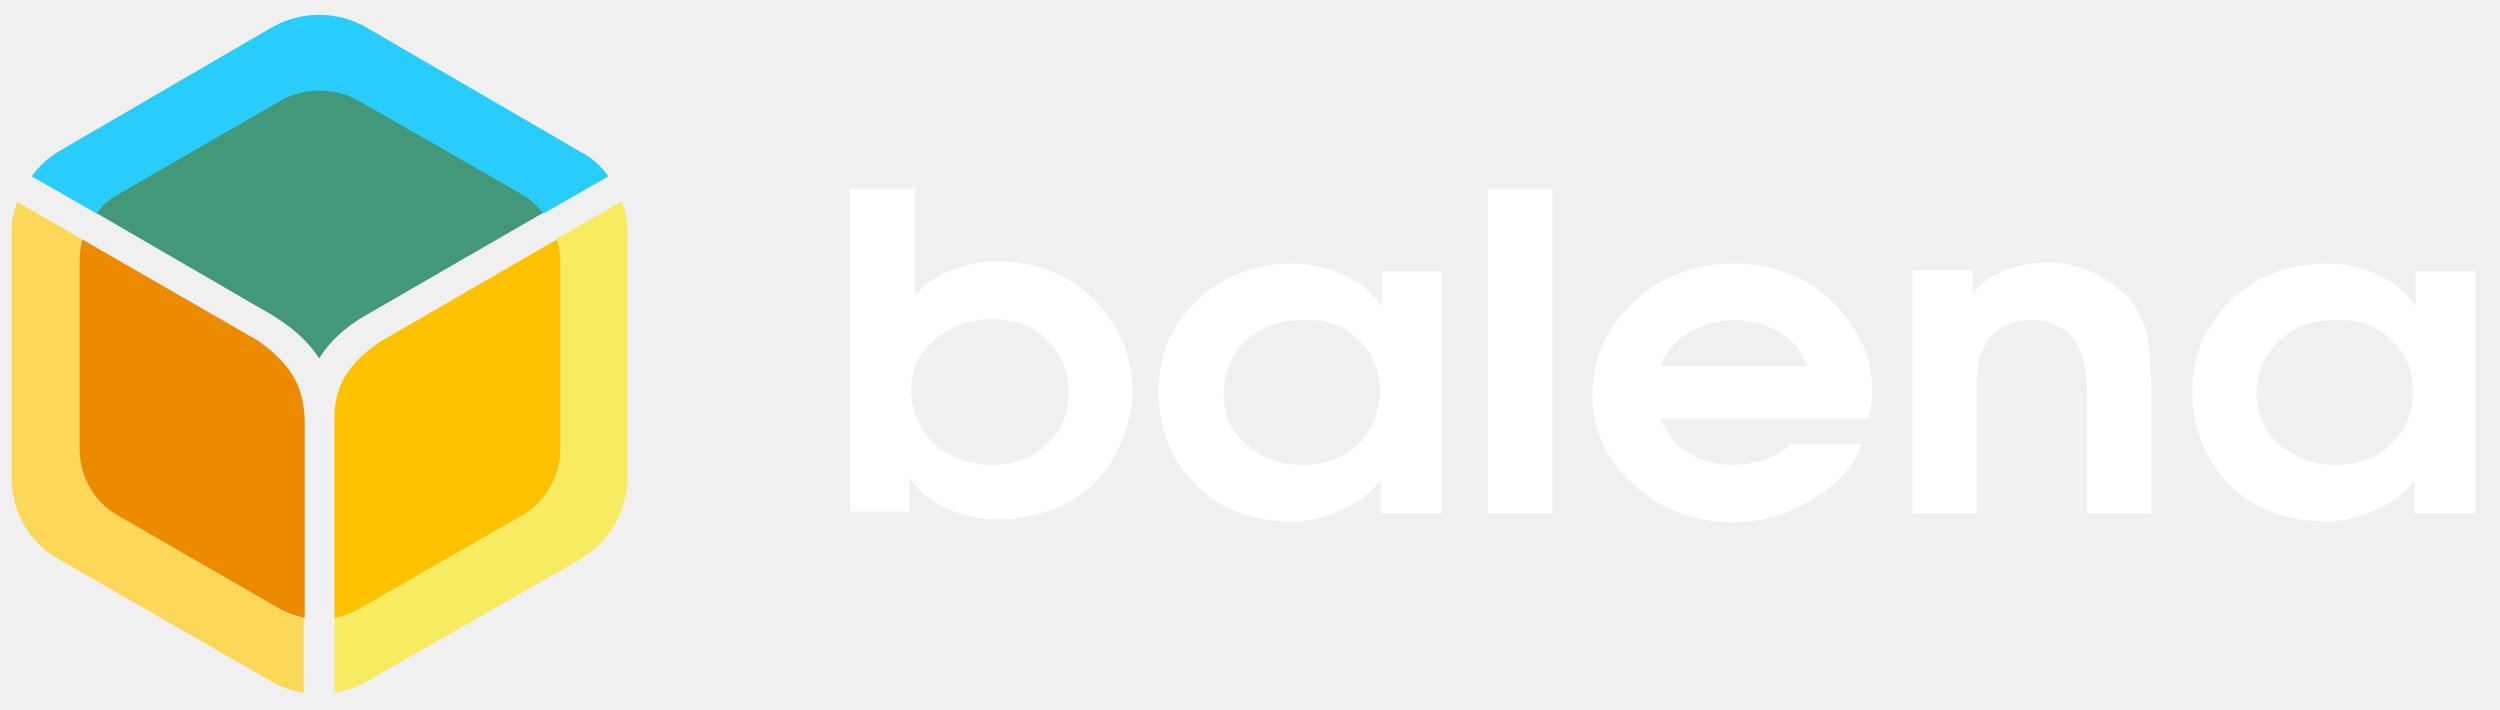
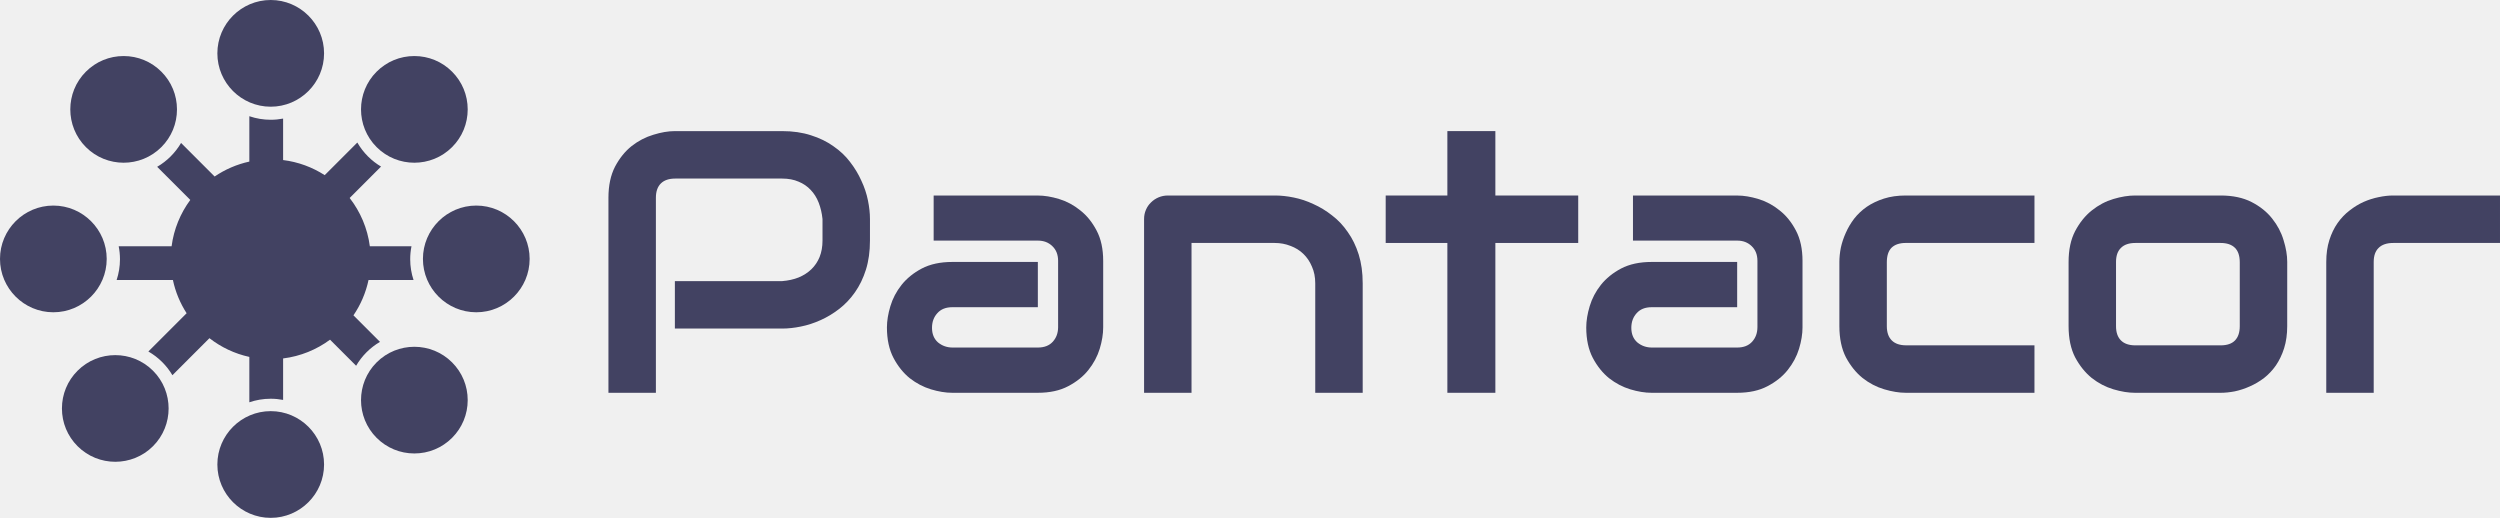
- <svg xmlns="http://www.w3.org/2000/svg" version="1.1" x="0px" y="0px" viewBox="0 0 260.9 74" style="enable-background:new 0 0 260.9 74;" xml:space="preserve">
-   <style type="text/css">
- 	.st0{display:none;}
- 	.st1{display:inline;}
- 	.st2{fill:#FFFFFF;}
- 	.st3{fill:#FFC100;}
- 	.st4{fill:#F6EB61;}
- 	.st5{fill:#439879;}
- 	.st6{fill:#28CDFB;}
- 	.st7{fill:#FDD757;}
- 	.st8{fill:#EC8B00;}
- </style>
-   <g id="Ebene_1">
-     <g>
-       <path class="st2" d="M88.8,19.7h6.7v11.1h0.1c0.7-1,1.7-1.7,2.9-2.3c1.2-0.5,2.5-0.9,3.8-1.1c0.3,0,0.7-0.1,1-0.1    c0.3,0,0.6,0,0.9,0c4.1,0,7.5,1.4,10.1,4.1c2.6,2.7,3.9,5.9,3.9,9.4c0,0.5,0,1.1-0.1,1.6c-0.1,0.6-0.2,1.1-0.4,1.7    c-0.3,1.1-0.7,2.2-1.2,3.2c-0.5,1-1.2,2-1.9,2.7c-1.2,1.4-2.8,2.4-4.6,3.1c-1.8,0.7-3.7,1.1-5.6,1.1c-1.9,0-3.7-0.3-5.3-1    c-1.6-0.7-3-1.7-4.1-3.2l-0.1,0v3.4h-6.2V19.7z M97.6,35.4c-1.7,1.4-2.5,3.1-2.5,5.2c0,2.2,0.8,4.1,2.3,5.6    c1.5,1.5,3.6,2.3,6.1,2.3c2.4,0,4.3-0.7,5.8-2.2c1.5-1.4,2.2-3.2,2.2-5.4c0-2.1-0.7-3.9-2.2-5.4c-1.5-1.5-3.4-2.2-5.8-2.2    C101.2,33.3,99.3,34,97.6,35.4z" />
-       <path class="st2" d="M150.3,53.6h-6.2v-3.4h-0.1c-0.8,1.1-1.9,2-3.3,2.7c-1.4,0.7-2.8,1.2-4.3,1.4c-0.3,0-0.6,0.1-0.9,0.1    c-0.3,0-0.6,0-0.9,0c-2.2,0-4.1-0.4-5.8-1.1c-1.7-0.7-3.2-1.8-4.4-3.1c-1.1-1.2-2-2.6-2.6-4.2c-0.6-1.6-0.9-3.3-0.9-5    c0-1.8,0.3-3.4,0.8-4.9c0.6-1.5,1.5-2.9,2.7-4.2c1.4-1.5,3-2.6,4.7-3.3c1.7-0.7,3.6-1.1,5.7-1.1c1.9,0,3.7,0.4,5.3,1.1    c1.6,0.7,3,1.8,4.1,3.3v-3.6h6.2V53.6z M144,40.8c0-2.1-0.7-3.9-2.2-5.3c-1.5-1.5-3.4-2.2-5.8-2.1c-2.5,0-4.5,0.7-6,2.2    c-1.6,1.5-2.3,3.4-2.3,5.6c0,2.1,0.8,3.8,2.4,5.2c1.6,1.4,3.6,2.1,5.8,2.1c2.4,0,4.4-0.7,5.9-2.2C143.2,44.9,144,43,144,40.8    L144,40.8z" />
-       <path class="st2" d="M155.3,19.7h6.7v33.9h-6.7V19.7z" />
-       <path class="st2" d="M173.3,43.6c0.5,1.5,1.4,2.7,2.8,3.6c1.4,0.9,2.9,1.3,4.6,1.3c1.3,0,2.5-0.2,3.6-0.6c1.1-0.4,2-0.9,2.6-1.6    l7.4,0c-0.8,2.3-2.5,4.2-5.1,5.8c-2.6,1.6-5.3,2.4-8.3,2.4c-4.1,0-7.5-1.3-10.4-3.9c-2.9-2.6-4.3-5.7-4.3-9.4c0-3.8,1.4-7,4.3-9.7    c2.9-2.7,6.4-4,10.5-4c4,0,7.4,1.3,10.2,4c2.8,2.7,4.2,5.8,4.2,9.3c0,0.4,0,0.8-0.1,1.2c-0.1,0.4-0.1,0.8-0.2,1.1    c0,0.1-0.1,0.2-0.1,0.3c0,0.1,0,0.2,0,0.3H173.3z M188.6,38.2c-0.5-1.5-1.5-2.7-2.9-3.5c-1.4-0.9-3-1.3-4.7-1.3    c-0.1,0-0.1,0-0.2,0c-0.1,0-0.1,0-0.2,0c-1.6,0.1-3.1,0.6-4.5,1.4c-1.4,0.9-2.4,2-2.8,3.4H188.6z" />
-       <path class="st2" d="M199.7,28.2h6.2v2.3h0.1c0.8-0.9,1.8-1.7,3-2.2c1.3-0.5,2.6-0.8,4-0.9c0.1,0,0.2,0,0.3,0c0.1,0,0.2,0,0.3,0    c0.1,0,0.3,0,0.4,0c0.1,0,0.3,0,0.4,0c1.3,0.1,2.6,0.4,3.9,1c1.3,0.5,2.3,1.3,3.3,2.2c0.1,0.1,0.3,0.2,0.4,0.3    c0.1,0.1,0.2,0.2,0.3,0.4c1.1,1.4,1.7,2.8,1.9,4.4s0.3,3.1,0.3,4.8v13.1h-6.7v-12c0-0.4,0-0.8,0-1.2c0-0.4,0-0.9-0.1-1.3    c-0.1-0.7-0.2-1.3-0.4-1.9c-0.2-0.6-0.4-1.2-0.8-1.7c-0.4-0.6-1-1.1-1.8-1.5c-0.8-0.4-1.5-0.6-2.3-0.6c0,0-0.1,0-0.1,0    c-0.1,0-0.1,0-0.2,0c-0.1,0-0.2,0-0.3,0c-0.1,0-0.2,0-0.4,0c-0.8,0.1-1.5,0.3-2.3,0.7c-0.7,0.4-1.3,0.9-1.7,1.5    c-0.3,0.5-0.6,1.1-0.8,1.7c-0.2,0.7-0.3,1.3-0.3,2c0,0.4,0,0.8,0,1.2c0,0.4,0,0.8,0,1.1c0,0.1,0,0.2,0,0.3c0,0.1,0,0.1,0,0.2v11.5    h-6.7V28.2z" />
-       <path class="st2" d="M258.2,53.6H252v-3.4h-0.1c-0.8,1.1-1.9,2-3.3,2.7c-1.4,0.7-2.8,1.2-4.3,1.4c-0.3,0-0.6,0.1-0.9,0.1    c-0.3,0-0.6,0-0.9,0c-2.2,0-4.1-0.4-5.8-1.1c-1.7-0.7-3.2-1.8-4.4-3.1c-1.1-1.2-2-2.6-2.6-4.2c-0.6-1.6-0.9-3.3-0.9-5    c0-1.8,0.3-3.4,0.8-4.9c0.6-1.5,1.5-2.9,2.7-4.2c1.4-1.5,3-2.6,4.7-3.3c1.7-0.7,3.6-1.1,5.7-1.1c1.9,0,3.7,0.4,5.3,1.1    c1.6,0.7,3,1.8,4.1,3.3v-3.6h6.2V53.6z M251.8,40.8c0-2.1-0.7-3.9-2.2-5.3c-1.5-1.5-3.4-2.2-5.8-2.1c-2.5,0-4.5,0.7-6,2.2    c-1.6,1.5-2.3,3.4-2.3,5.6c0,2.1,0.8,3.8,2.4,5.2c1.6,1.4,3.6,2.1,5.8,2.1c2.4,0,4.4-0.7,5.9-2.2C251.1,44.9,251.8,43,251.8,40.8    L251.8,40.8z" />
-     </g>
-     <g>
-       <path class="st3" d="M34.9,43.9v20.6c0.9-0.2,1.7-0.4,2.5-0.9l17.1-9.8c2.5-1.4,4-4.1,4-7V27.3c0-0.8-0.1-1.6-0.4-2.3L39.6,35.7    C35.7,38.4,34.9,40.9,34.9,43.9z" />
-       <path class="st4" d="M64.9,21l-6.8,3.9c0.2,0.7,0.4,1.5,0.4,2.3v19.6c0,2.9-1.6,5.6-4,7l-17.1,9.8c-0.8,0.4-1.6,0.7-2.5,0.9v7.8    c1.2-0.2,2.4-0.6,3.4-1.2l22.2-12.7c3.1-1.8,5-5.1,5-8.7V24.3C65.5,23.2,65.3,22.1,64.9,21z" />
-       <path class="st5" d="M33.3,37.4c1-1.6,2.5-3.1,4.7-4.4l18.7-10.8c-0.6-0.8-1.4-1.5-2.2-2l-17.1-9.8c-2.5-1.4-5.6-1.4-8.1,0    l-17,9.8c-0.9,0.5-1.6,1.2-2.3,2L28.6,33C30.8,34.4,32.3,35.8,33.3,37.4z" />
-       <path class="st6" d="M12.3,20.3l17-9.8c2.5-1.4,5.6-1.4,8.1,0l17.1,9.8c0.9,0.5,1.6,1.2,2.2,2l6.8-3.9c-0.8-1.1-1.8-2-3-2.6    L38.3,2.9c-3.1-1.8-6.9-1.8-10,0L6.3,15.7c-1.2,0.7-2.2,1.6-3,2.7l6.8,3.9C10.6,21.5,11.4,20.8,12.3,20.3z" />
-       <path class="st7" d="M29.3,63.6l-17-9.8c-2.5-1.4-4-4.1-4-7V27.2c0-0.8,0.1-1.5,0.3-2.2l-6.8-3.9c-0.4,1.1-0.6,2.1-0.6,3.2v25.5    c0,3.6,1.9,6.9,5,8.6l22.1,12.7c1,0.6,2.2,1,3.4,1.2v-7.8C30.9,64.4,30.1,64.1,29.3,63.6z" />
-       <path class="st8" d="M27,35.6L8.6,25c-0.2,0.7-0.3,1.5-0.3,2.2v19.6c0,2.9,1.5,5.6,4,7l17,9.8c0.8,0.4,1.6,0.7,2.5,0.9V43.9    C31.7,40.9,30.9,38.4,27,35.6z" />
+ <svg xmlns="http://www.w3.org/2000/svg" width="239.401mm" height="49.589mm" viewBox="0 0 848.273 175.708" id="svg2" version="1.1">
+   <defs id="defs4" />
+   <g id="layer1" transform="translate(-84.4214,-372.6209)">
+     <g id="g4815" transform="matrix(2.797061,0,0,2.797061,-151.7104,-985.3813)">
+       <g aria-label="Pantacor" style="font-style:normal;font-weight:normal;line-height:0%;font-family:sans-serif;letter-spacing:0px;word-spacing:0px;fill:#424262;fill-opacity:1;stroke:none;stroke-width:1px;stroke-linecap:butt;stroke-linejoin:miter;stroke-opacity:1" id="text3336">
+         <path d="m 189.955,514.696 q 0,1.97 -0.487,3.52 -0.487,1.55 -1.328,2.745 -0.819,1.173 -1.904,2.015 -1.085,0.841 -2.28,1.373 -1.173,0.531 -2.391,0.775 -1.195,0.244 -2.258,0.244 h -13.017 v -5.756 h 13.017 q 1.107,-0.089 1.992,-0.443 0.908,-0.376 1.55,-0.996 0.642,-0.62 0.996,-1.483 0.354,-0.886 0.354,-1.992 v -2.612 q -0.111,-1.085 -0.465,-1.992 -0.354,-0.908 -0.974,-1.55 -0.598,-0.642 -1.461,-0.996 -0.863,-0.376 -1.992,-0.376 h -12.973 q -1.151,0 -1.749,0.598 -0.598,0.598 -0.598,1.727 v 23.666 h -5.756 v -23.666 q 0,-2.214 0.797,-3.764 0.819,-1.55 2.015,-2.502 1.218,-0.952 2.634,-1.373 1.417,-0.443 2.612,-0.443 h 13.017 q 1.948,0 3.498,0.509 1.55,0.487 2.723,1.328 1.195,0.819 2.015,1.904 0.841,1.085 1.373,2.28 0.553,1.173 0.797,2.391 0.244,1.195 0.244,2.258 z" style="font-style:normal;font-variant:normal;font-weight:normal;font-stretch:normal;font-size:45.339px;line-height:1.25;font-family:Audiowide;-inkscape-font-specification:Audiowide;fill:#424262;fill-opacity:1" id="path2129" />
+         <path d="m 218.248,525.234 q 0,1.195 -0.421,2.59 -0.421,1.373 -1.373,2.568 -0.93,1.173 -2.457,1.97 -1.505,0.797 -3.675,0.797 h -10.383 q -1.195,0 -2.59,-0.421 -1.373,-0.421 -2.568,-1.35 -1.173,-0.952 -1.97,-2.457 -0.797,-1.528 -0.797,-3.697 0,-1.195 0.421,-2.59 0.421,-1.395 1.35,-2.568 0.952,-1.195 2.457,-1.992 1.528,-0.797 3.697,-0.797 h 10.383 v 5.49 h -10.383 q -1.173,0 -1.815,0.731 -0.642,0.708 -0.642,1.771 0,1.129 0.731,1.771 0.753,0.62 1.771,0.62 h 10.339 q 1.173,0 1.815,-0.708 0.642,-0.708 0.642,-1.771 v -8.036 q 0,-1.129 -0.708,-1.793 -0.686,-0.664 -1.749,-0.664 h -12.641 v -5.468 h 12.641 q 1.195,0 2.568,0.421 1.395,0.421 2.568,1.373 1.195,0.93 1.992,2.457 0.797,1.505 0.797,3.675 z" style="font-style:normal;font-variant:normal;font-weight:normal;font-stretch:normal;font-size:45.339px;line-height:1.25;font-family:Audiowide;-inkscape-font-specification:Audiowide;fill:#424262;fill-opacity:1" id="path2131" />
+         <path d="m 249.729,533.159 h -5.756 v -13.283 q 0,-1.129 -0.398,-2.015 -0.376,-0.908 -1.04,-1.55 -0.664,-0.642 -1.572,-0.974 -0.886,-0.354 -1.926,-0.354 h -10.073 v 18.175 h -5.756 v -21.076 q 0,-0.598 0.221,-1.107 0.221,-0.531 0.62,-0.908 0.398,-0.398 0.93,-0.62 0.531,-0.221 1.129,-0.221 h 12.973 q 1.085,0 2.28,0.244 1.218,0.244 2.391,0.797 1.195,0.531 2.258,1.373 1.085,0.819 1.904,2.015 0.841,1.173 1.328,2.723 0.487,1.55 0.487,3.498 z" style="font-style:normal;font-variant:normal;font-weight:normal;font-stretch:normal;font-size:45.339px;line-height:1.25;font-family:Audiowide;-inkscape-font-specification:Audiowide;fill:#424262;fill-opacity:1" id="path2133" />
+         <path d="m 275.874,514.984 h -10.051 v 18.175 h -5.822 v -18.175 h -7.483 v -5.756 h 7.483 v -7.815 h 5.822 v 7.815 H 275.874 Z" style="font-style:normal;font-variant:normal;font-weight:normal;font-stretch:normal;font-size:45.339px;line-height:1.25;font-family:Audiowide;-inkscape-font-specification:Audiowide;fill:#424262;fill-opacity:1" id="path2135" />
+         <path d="m 303.082,525.234 q 0,1.195 -0.421,2.59 -0.421,1.373 -1.373,2.568 -0.93,1.173 -2.457,1.97 -1.505,0.797 -3.675,0.797 h -10.383 q -1.195,0 -2.59,-0.421 -1.373,-0.421 -2.568,-1.35 -1.173,-0.952 -1.97,-2.457 -0.797,-1.528 -0.797,-3.697 0,-1.195 0.421,-2.59 0.421,-1.395 1.35,-2.568 0.952,-1.195 2.457,-1.992 1.528,-0.797 3.697,-0.797 h 10.383 v 5.49 h -10.383 q -1.173,0 -1.815,0.731 -0.642,0.708 -0.642,1.771 0,1.129 0.731,1.771 0.753,0.62 1.771,0.62 h 10.339 q 1.173,0 1.815,-0.708 0.642,-0.708 0.642,-1.771 v -8.036 q 0,-1.129 -0.708,-1.793 -0.686,-0.664 -1.749,-0.664 h -12.641 v -5.468 h 12.641 q 1.195,0 2.568,0.421 1.395,0.421 2.568,1.373 1.195,0.93 1.992,2.457 0.797,1.505 0.797,3.675 z" style="font-style:normal;font-variant:normal;font-weight:normal;font-stretch:normal;font-size:45.339px;line-height:1.25;font-family:Audiowide;-inkscape-font-specification:Audiowide;fill:#424262;fill-opacity:1" id="path2137" />
+         <path d="m 331.22,533.159 h -15.607 q -1.195,0 -2.612,-0.421 -1.417,-0.421 -2.634,-1.373 -1.195,-0.974 -2.015,-2.502 -0.797,-1.55 -0.797,-3.786 v -7.793 q 0,-0.819 0.177,-1.727 0.199,-0.908 0.598,-1.793 0.398,-0.908 1.018,-1.727 0.642,-0.819 1.528,-1.439 0.908,-0.62 2.081,-0.996 1.173,-0.376 2.657,-0.376 h 15.607 v 5.756 h -15.607 q -1.129,0 -1.727,0.576 -0.576,0.576 -0.576,1.771 v 7.748 q 0,1.129 0.598,1.727 0.598,0.598 1.749,0.598 h 15.563 z" style="font-style:normal;font-variant:normal;font-weight:normal;font-stretch:normal;font-size:45.339px;line-height:1.25;font-family:Audiowide;-inkscape-font-specification:Audiowide;fill:#424262;fill-opacity:1" id="path2139" />
+         <path d="m 361.881,525.079 q 0,1.483 -0.376,2.679 -0.376,1.173 -0.996,2.081 -0.62,0.886 -1.439,1.528 -0.819,0.62 -1.727,1.018 -0.886,0.398 -1.815,0.598 -0.908,0.177 -1.727,0.177 h -10.383 q -1.195,0 -2.612,-0.421 -1.417,-0.421 -2.634,-1.373 -1.195,-0.974 -2.015,-2.502 -0.797,-1.55 -0.797,-3.786 v -7.793 q 0,-2.214 0.797,-3.741 0.819,-1.55 2.015,-2.502 1.218,-0.974 2.634,-1.395 1.417,-0.421 2.612,-0.421 h 10.383 q 2.214,0 3.764,0.797 1.55,0.797 2.502,2.015 0.952,1.195 1.373,2.612 0.443,1.417 0.443,2.634 z m -5.756,-7.748 q 0,-1.195 -0.598,-1.771 -0.598,-0.576 -1.727,-0.576 h -10.339 q -1.151,0 -1.749,0.598 -0.598,0.576 -0.598,1.705 v 7.793 q 0,1.129 0.598,1.727 0.598,0.598 1.749,0.598 h 10.339 q 1.173,0 1.749,-0.598 0.576,-0.598 0.576,-1.727 z" style="font-style:normal;font-variant:normal;font-weight:normal;font-stretch:normal;font-size:45.339px;line-height:1.25;font-family:Audiowide;-inkscape-font-specification:Audiowide;fill:#424262;fill-opacity:1" id="path2141" />
+         <path d="m 387.694,514.984 h -12.951 q -1.173,0 -1.771,0.598 -0.598,0.576 -0.598,1.705 v 15.873 H 366.619 V 517.286 q 0,-1.483 0.376,-2.657 0.376,-1.173 0.996,-2.059 0.642,-0.908 1.461,-1.528 0.819,-0.642 1.705,-1.04 0.908,-0.398 1.815,-0.576 0.93,-0.199 1.727,-0.199 h 12.995 z" style="font-style:normal;font-variant:normal;font-weight:normal;font-stretch:normal;font-size:45.339px;line-height:1.25;font-family:Audiowide;-inkscape-font-specification:Audiowide;fill:#424262;fill-opacity:1" id="path2143" />
+       </g>
+       <g style="fill:#424262;fill-opacity:1" transform="matrix(0.125488,0,0,0.125488,84.42141,484.7949)" id="g3560">
+         <g style="fill:#424262;fill-opacity:1" id="g3470">
+           <g style="fill:#424262;fill-opacity:1" id="g3472">
+             <path style="fill:#424262;fill-opacity:1" d="m 261.702,5.701 c -28.438,0 -51.574,23.136 -51.574,51.576 0,28.438 23.136,51.574 51.574,51.574 28.438,0 51.574,-23.136 51.574,-51.574 0,-28.438 -23.135,-51.576 -51.574,-51.576 z" id="path3474" />
+           </g>
+         </g>
+         <g style="fill:#424262;fill-opacity:1" id="g3476">
+           <g style="fill:#424262;fill-opacity:1" id="g3478">
+             <path style="fill:#424262;fill-opacity:1" d="M 51.574,204.426 C 23.136,204.425 0,227.562 0,256.001 c 0,28.439 23.136,51.574 51.574,51.574 28.438,0 51.576,-23.136 51.576,-51.574 0,-28.438 -23.136,-51.575 -51.576,-51.575 z" id="path3480" />
+           </g>
+         </g>
+         <g style="fill:#424262;fill-opacity:1" id="g3482">
+           <g style="fill:#424262;fill-opacity:1" id="g3484">
+             <path style="fill:#424262;fill-opacity:1" d="m 261.702,403.15 c -28.438,0 -51.574,23.136 -51.574,51.574 0,28.438 23.136,51.574 51.574,51.574 28.438,0 51.574,-23.136 51.574,-51.574 0,-28.438 -23.135,-51.574 -51.574,-51.574 z" id="path3486" />
+           </g>
+         </g>
+         <g style="fill:#424262;fill-opacity:1" id="g3488">
+           <g style="fill:#424262;fill-opacity:1" id="g3490">
+             <path style="fill:#424262;fill-opacity:1" d="m 460.426,204.425 c -28.438,0 -51.576,23.136 -51.576,51.574 0,28.438 23.136,51.574 51.576,51.574 28.438,0 51.574,-23.136 51.574,-51.574 0,-28.437 -23.136,-51.574 -51.574,-51.574 z" id="path3492" />
+           </g>
+         </g>
+         <g style="fill:#424262;fill-opacity:1" id="g3494">
+           <g style="fill:#424262;fill-opacity:1" id="g3496">
+             <path style="fill:#424262;fill-opacity:1" d="m 147.918,364.082 c -20.109,-20.108 -52.828,-20.108 -72.936,0 -9.742,9.74 -15.107,22.694 -15.107,36.47 0,13.776 5.365,26.727 15.106,36.469 10.056,10.056 23.26,15.081 36.469,15.081 13.205,0 26.414,-5.028 36.469,-15.081 20.108,-20.111 20.108,-52.83 -0.001,-72.939 z" id="path3498" />
+           </g>
+         </g>
+         <g style="fill:#424262;fill-opacity:1" id="g3500">
+           <g style="fill:#424262;fill-opacity:1" id="g3502">
+             <path style="fill:#424262;fill-opacity:1" d="m 155.981,74.982 c -9.74,-9.742 -22.692,-15.105 -36.469,-15.105 -13.775,0 -26.727,5.365 -36.469,15.105 -20.109,20.109 -20.109,52.827 0,72.938 10.056,10.053 23.262,15.081 36.47,15.081 13.206,0 26.414,-5.028 36.469,-15.081 9.742,-9.742 15.106,-22.694 15.106,-36.469 0,-13.777 -5.365,-26.727 -15.107,-36.469 z" id="path3504" />
+           </g>
+         </g>
+         <g style="fill:#424262;fill-opacity:1" id="g3506">
+           <g style="fill:#424262;fill-opacity:1" id="g3508">
+             <path style="fill:#424262;fill-opacity:1" d="M 437.019,356.016 C 416.91,335.91 384.19,335.91 364.08,356.017 c -20.108,20.11 -20.108,52.83 0,72.937 9.742,9.742 22.694,15.106 36.469,15.106 13.776,0 26.729,-5.364 36.469,-15.106 9.742,-9.74 15.107,-22.692 15.107,-36.469 0,-13.775 -5.365,-26.726 -15.106,-36.469 z" id="path3510" />
+           </g>
+         </g>
+         <g style="fill:#424262;fill-opacity:1" id="g3512">
+           <g style="fill:#424262;fill-opacity:1" id="g3514">
+             <path style="fill:#424262;fill-opacity:1" d="M 437.019,74.982 C 427.277,65.24 414.327,59.875 400.55,59.875 c -13.775,0 -26.727,5.365 -36.469,15.106 -20.109,20.109 -20.109,52.827 0,72.937 10.055,10.055 23.261,15.082 36.469,15.082 13.206,0 26.414,-5.028 36.469,-15.081 9.742,-9.742 15.106,-22.694 15.106,-36.469 0,-13.776 -5.365,-26.726 -15.106,-36.468 z" id="path3516" />
+           </g>
+         </g>
+         <g style="fill:#424262;fill-opacity:1" id="g3518">
+           <g style="fill:#424262;fill-opacity:1" id="g3520">
+             <path style="fill:#424262;fill-opacity:1" d="m 356.25,276.406 43.53,0 c -2.09,-6.323 -3.236,-13.072 -3.236,-20.089 0,-4.299 0.433,-8.497 1.242,-12.56 l -40.264,0 c -2.275,-17.439 -9.207,-33.426 -19.516,-46.676 l 30.351,-30.353 c -4.521,-2.679 -8.784,-5.956 -12.668,-9.84 -4.053,-4.052 -7.482,-8.559 -10.271,-13.394 l -31.525,31.525 c -11.883,-7.655 -25.537,-12.772 -40.208,-14.595 l 0,-40.087 c -3.884,0.737 -7.887,1.139 -11.984,1.139 -7.229,0 -14.176,-1.219 -20.665,-3.432 l 0,43.858 c -12.197,2.668 -23.545,7.629 -33.551,14.432 L 175.04,143.889 c -2.749,4.685 -6.104,9.056 -10.046,13 -3.995,3.995 -8.393,7.346 -13.062,10.065 l 32.015,32.015 c -9.516,12.868 -15.897,28.172 -18.064,44.786 l -51.147,0 c 0.809,4.063 1.242,8.263 1.242,12.56 0,7.015 -1.147,13.764 -3.236,20.089 l 54.413,0 c 2.464,11.605 7.025,22.437 13.251,32.103 l -36.98,36.98 c 4.795,2.753 9.313,6.164 13.406,10.257 3.884,3.884 7.162,8.146 9.841,12.669 l 35.794,-35.794 c 11.169,8.69 24.28,14.987 38.57,18.111 l 0,43.858 c 6.49,-2.213 13.436,-3.431 20.665,-3.431 4.096,0 8.098,0.401 11.983,1.139 l 0,-40.086 c 16.837,-2.092 32.347,-8.513 45.364,-18.138 l 25.213,25.213 c 2.721,-4.669 6.071,-9.067 10.067,-13.064 3.978,-3.979 8.358,-7.32 13.005,-10.034 l -25.652,-25.652 c 6.913,-10.165 11.932,-21.71 14.568,-34.129 z" id="path3522" />
+           </g>
+         </g>
+         <g style="fill:#424262;fill-opacity:1" id="g3524" />
+         <g style="fill:#424262;fill-opacity:1" id="g3526" />
+         <g style="fill:#424262;fill-opacity:1" id="g3528" />
+         <g style="fill:#424262;fill-opacity:1" id="g3530" />
+         <g style="fill:#424262;fill-opacity:1" id="g3532" />
+         <g style="fill:#424262;fill-opacity:1" id="g3534" />
+         <g style="fill:#424262;fill-opacity:1" id="g3536" />
+         <g style="fill:#424262;fill-opacity:1" id="g3538" />
+         <g style="fill:#424262;fill-opacity:1" id="g3540" />
+         <g style="fill:#424262;fill-opacity:1" id="g3542" />
+         <g style="fill:#424262;fill-opacity:1" id="g3544" />
+         <g style="fill:#424262;fill-opacity:1" id="g3546" />
+         <g style="fill:#424262;fill-opacity:1" id="g3548" />
+         <g style="fill:#424262;fill-opacity:1" id="g3550" />
+         <g style="fill:#424262;fill-opacity:1" id="g3552" />
+       </g>
    </g>
  </g>
</svg>
